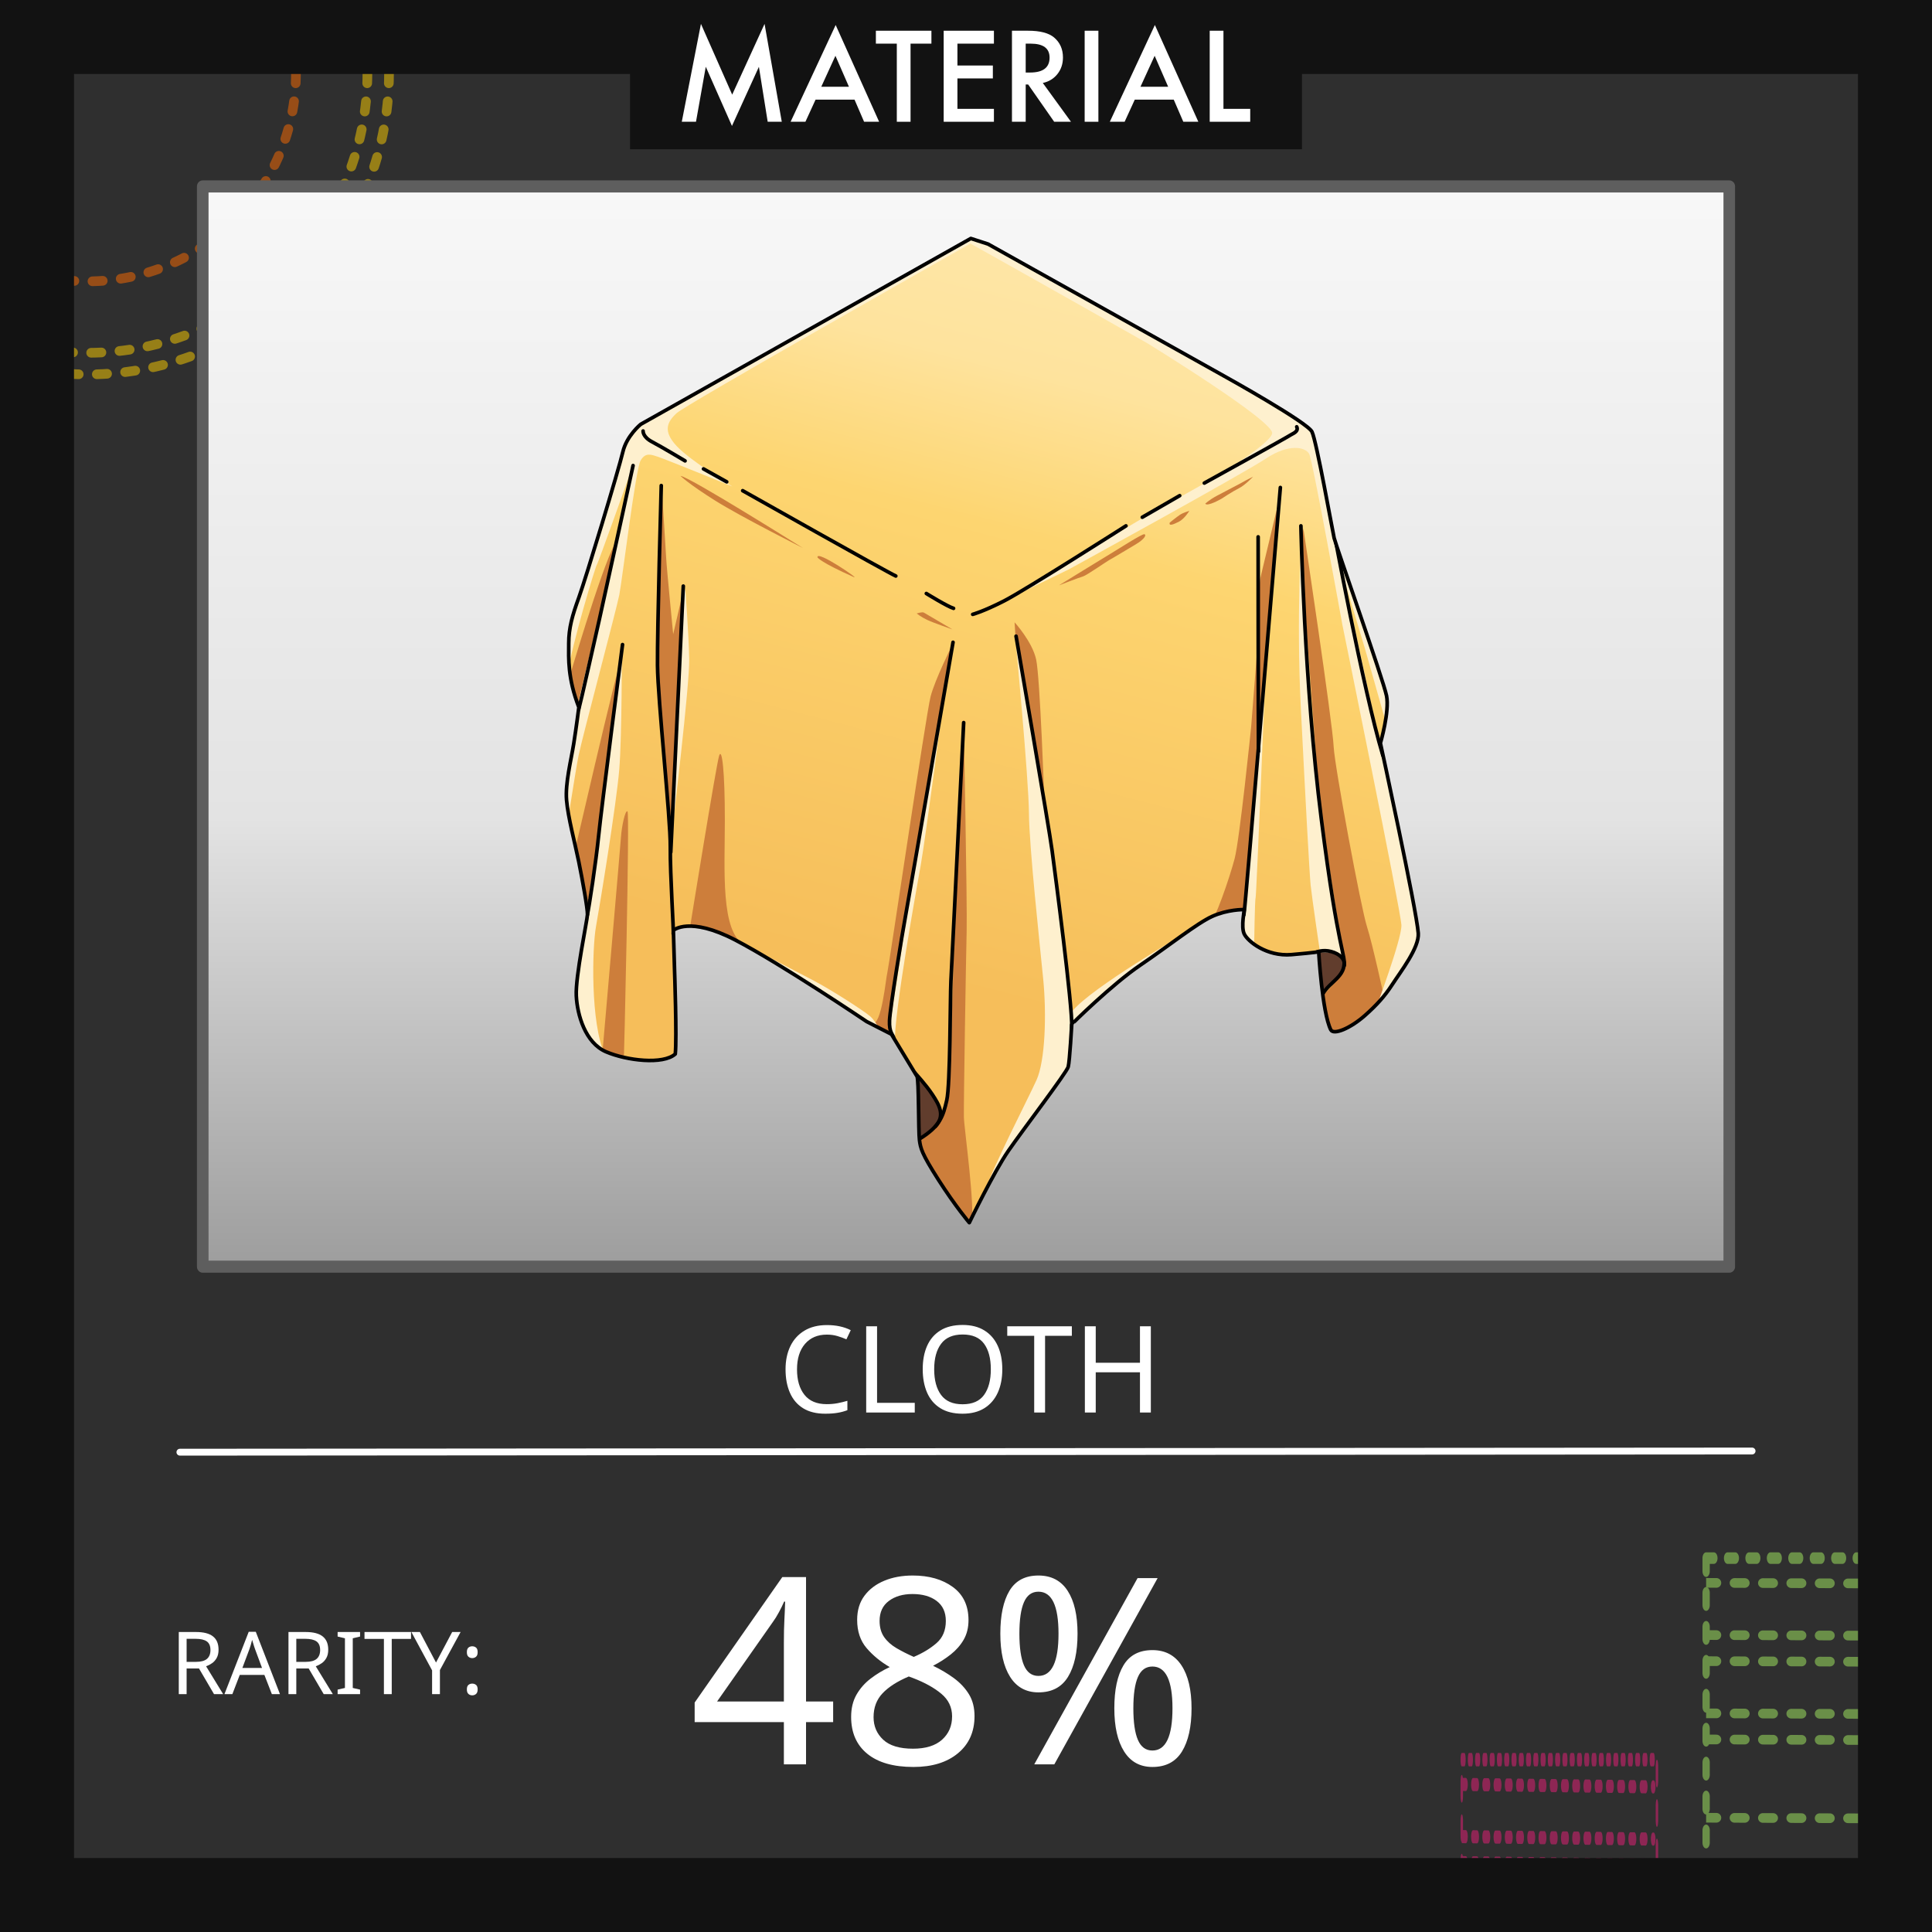
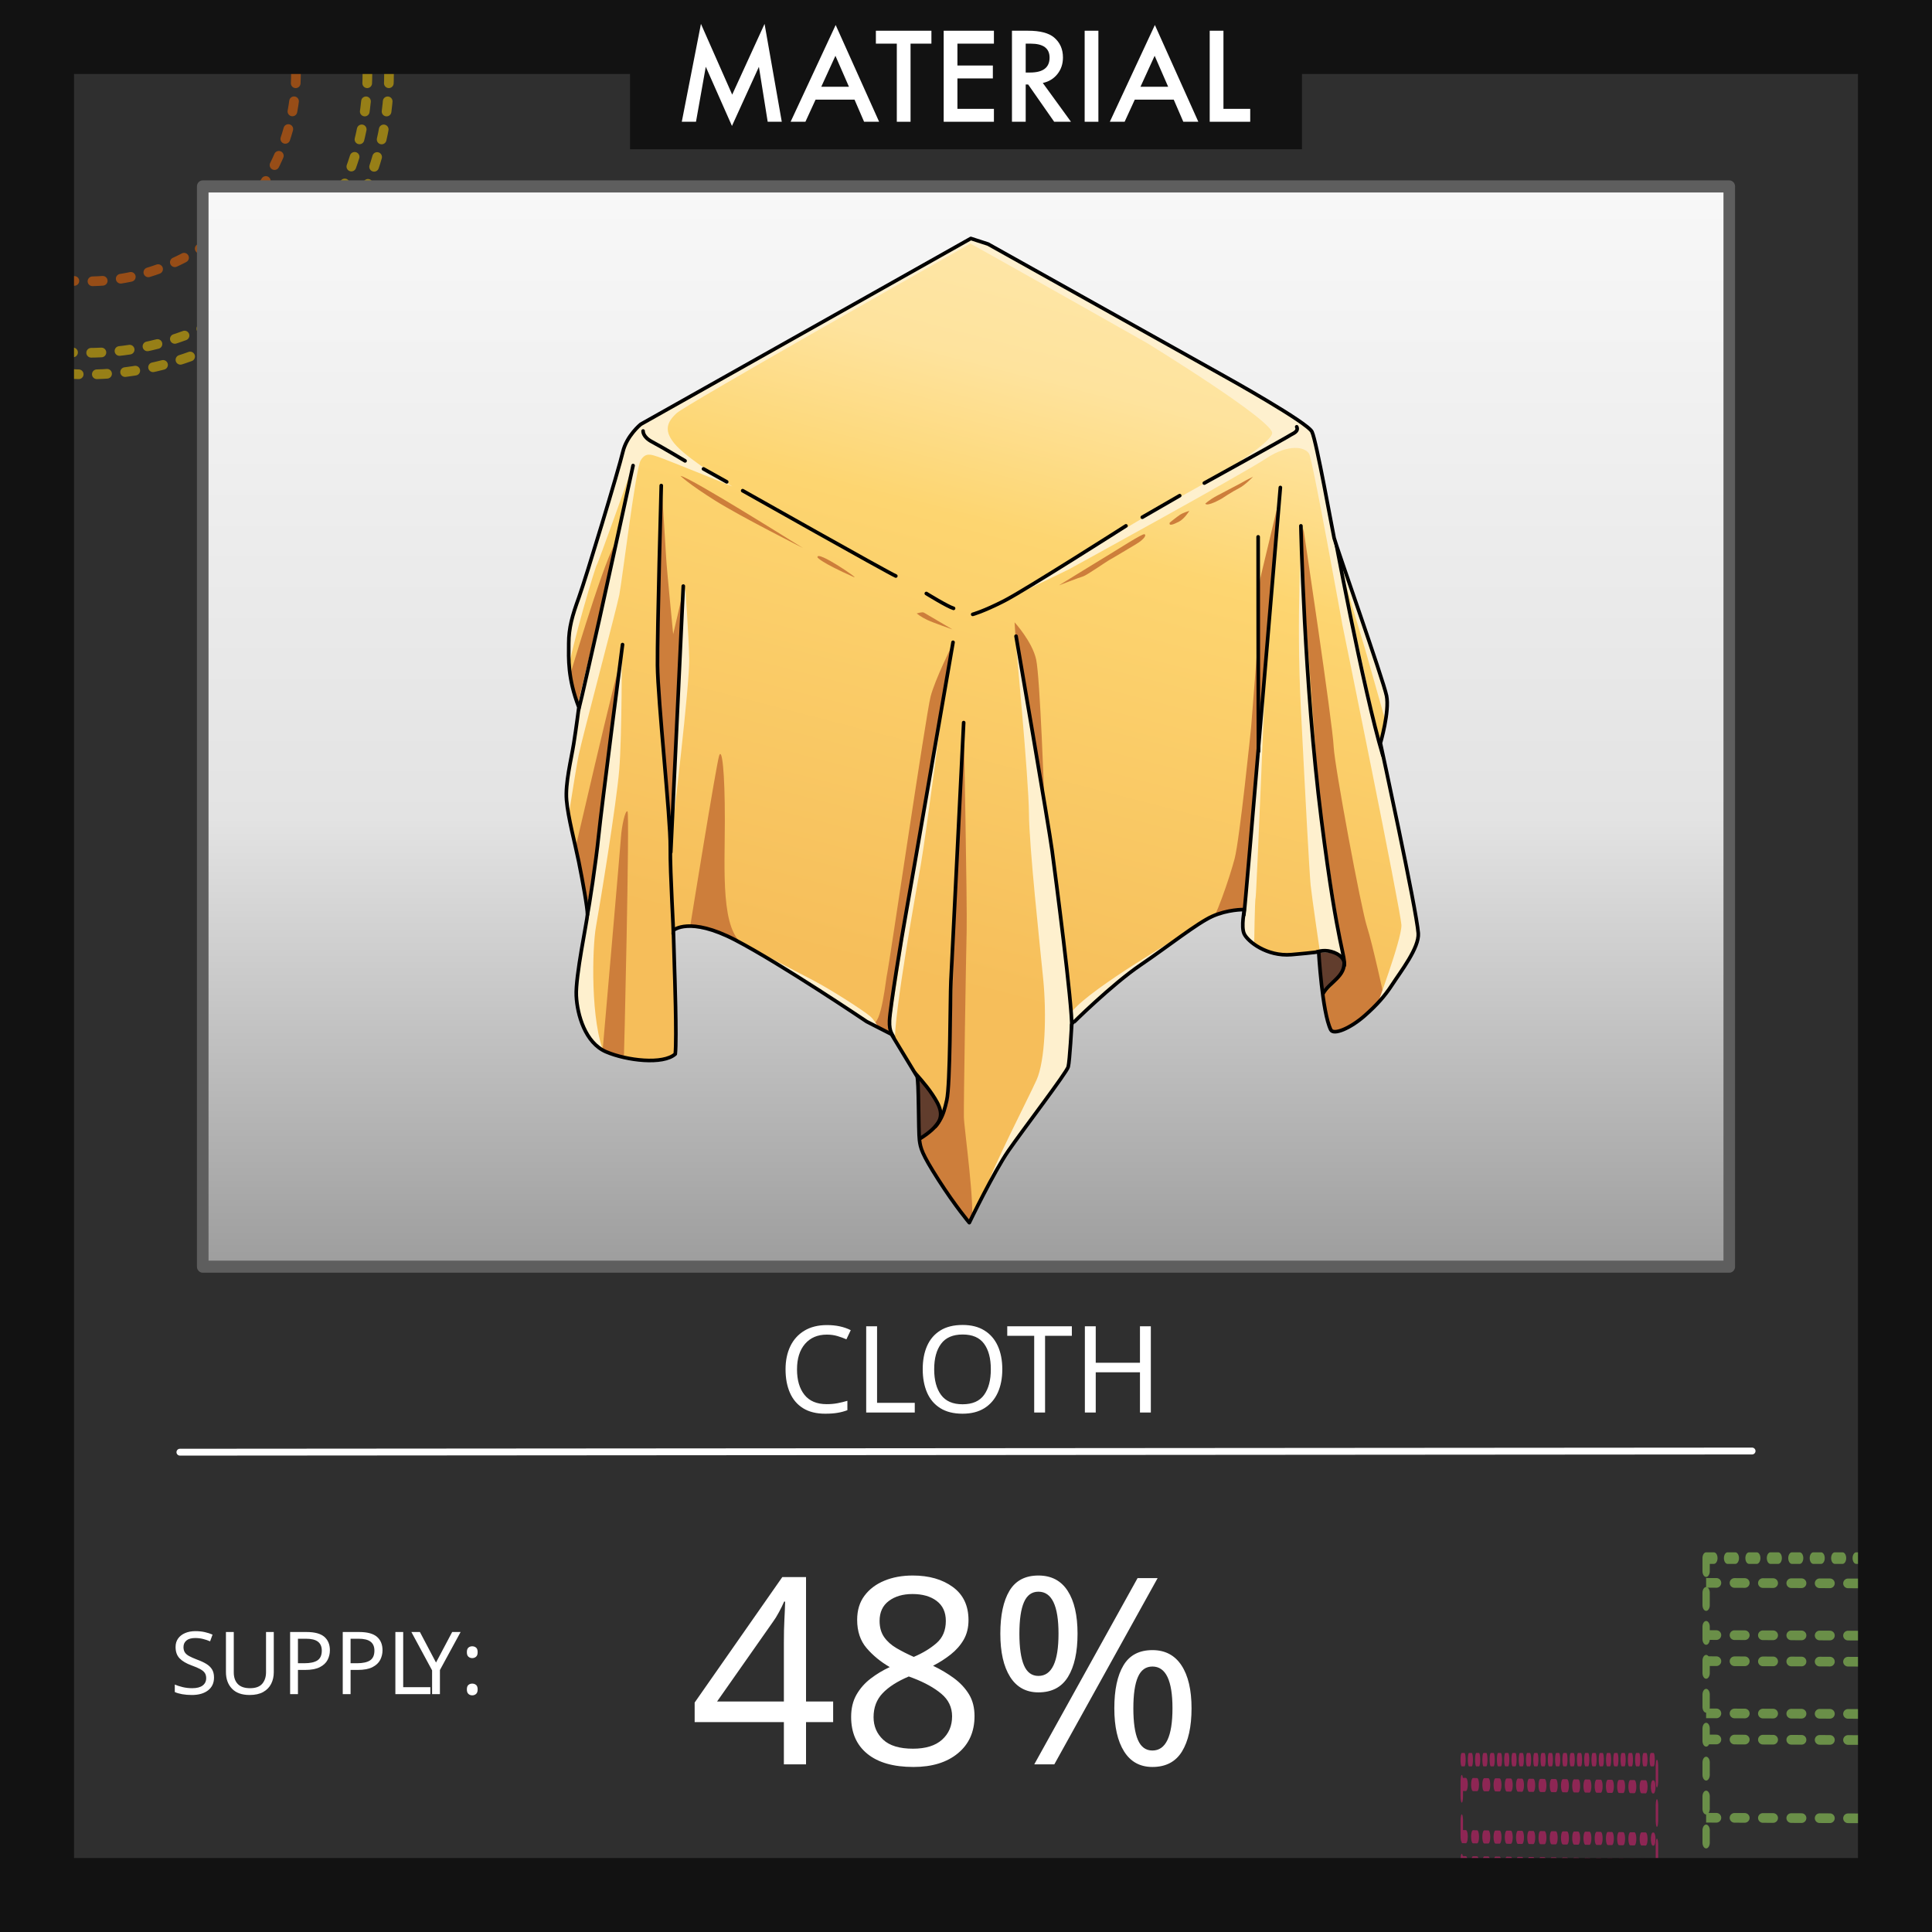
<svg xmlns="http://www.w3.org/2000/svg" width="800px" height="800px" viewBox="0 0 800 800" version="1.1" style="fill-rule:evenodd;clip-rule:evenodd;stroke-linecap:round;stroke-linejoin:round;stroke-miterlimit:1.5;">
  <g id="materials-card">
    <rect id="bg" x="-48.418" y="-9.957" width="931.967" height="871.066" style="fill:rgb(47,47,47);" />
    <g id="rectangles" transform="matrix(1,0,0,1,49.4291,64.1339)">
      <g opacity="0.5">
        <g transform="matrix(0.660629,0,0,1.04551,351.522,-81.058)">
          <rect x="462.47" y="633.282" width="419.335" height="322.449" style="fill:none;" />
          <clipPath id="_clip1_metal">
            <rect x="462.47" y="633.282" width="419.335" height="322.449" />
          </clipPath>
          <g clip-path="url(#_clip1_metal)">
            <g transform="matrix(1.51371,0,0,0.956468,-452.99,37.369)">
              <path d="M604.78,633.282L877.032,634.306" style="fill:none;stroke:rgb(166,240,98);stroke-width:4px;stroke-dasharray:4.25,7.5,0,0;" />
            </g>
            <g transform="matrix(1.51371,0,0,0.956468,-452.99,58.0423)">
              <path d="M604.78,633.282L877.032,634.306" style="fill:none;stroke:rgb(166,240,98);stroke-width:4px;stroke-dasharray:4.25,7.5,0,0;" />
            </g>
            <g transform="matrix(1.51371,0,0,0.956468,-452.99,68.3789)">
              <path d="M604.78,633.282L877.032,634.306" style="fill:none;stroke:rgb(166,240,98);stroke-width:4px;stroke-dasharray:4.25,7.5,0,0;" />
            </g>
            <g transform="matrix(1.51371,0,0,0.956468,-452.99,89.0522)">
              <path d="M604.78,633.282L877.032,634.306" style="fill:none;stroke:rgb(166,240,98);stroke-width:4px;stroke-dasharray:4.25,7.5,0,0;" />
            </g>
            <g transform="matrix(1.51371,0,0,0.956468,-452.99,99.3888)">
              <path d="M604.78,633.282L877.032,634.306" style="fill:none;stroke:rgb(166,240,98);stroke-width:4px;stroke-dasharray:4.25,7.5,0,0;" />
            </g>
            <g transform="matrix(1.51371,0,0,0.956468,-452.99,130.399)">
              <path d="M604.78,633.282L877.032,634.306" style="fill:none;stroke:rgb(166,240,98);stroke-width:4px;stroke-dasharray:4.25,7.5,0,0;" />
            </g>
            <g transform="matrix(1.51371,0,0,0.956468,-452.99,151.072)">
              <path d="M604.78,633.282L877.032,634.306" style="fill:none;stroke:rgb(166,240,98);stroke-width:4px;stroke-dasharray:4.25,7.5,0,0;" />
            </g>
            <g transform="matrix(1.51371,0,0,0.956468,-452.99,171.745)">
              <path d="M604.78,633.282L877.032,634.306" style="fill:none;stroke:rgb(166,240,98);stroke-width:4px;stroke-dasharray:4.25,7.5,0,0;" />
            </g>
          </g>
          <rect x="462.47" y="633.282" width="419.335" height="322.449" style="fill:none;stroke:rgb(166,240,98);stroke-width:4.57px;stroke-dasharray:4.86,8.58,0,0;" />
        </g>
        <g transform="matrix(0.192707,0,0,1.04551,466.744,2.40586)">
          <rect x="462.47" y="633.282" width="419.335" height="322.449" style="fill:none;" />
          <clipPath id="_clip2_metal">
            <rect x="462.47" y="633.282" width="419.335" height="322.449" />
          </clipPath>
          <g clip-path="url(#_clip2_metal)">
            <g transform="matrix(1.51371,0,0,0.956468,-452.99,37.369)">
              <path d="M604.78,633.282L877.032,634.306" style="fill:none;stroke:rgb(237,30,121);stroke-width:5.43px;stroke-dasharray:5.77,10.18,0,0;" />
            </g>
            <g transform="matrix(1.51371,0,0,0.956468,-452.99,58.0423)">
              <path d="M604.78,633.282L877.032,634.306" style="fill:none;stroke:rgb(237,30,121);stroke-width:5.43px;stroke-dasharray:5.77,10.18,0,0;" />
            </g>
            <g transform="matrix(1.51371,0,0,0.956468,-452.99,68.3789)">
              <path d="M604.78,633.282L877.032,634.306" style="fill:none;stroke:rgb(237,30,121);stroke-width:5.43px;stroke-dasharray:5.77,10.18,0,0;" />
            </g>
            <g transform="matrix(1.51371,0,0,0.956468,-452.99,89.0522)">
              <path d="M604.78,633.282L877.032,634.306" style="fill:none;stroke:rgb(237,30,121);stroke-width:5.43px;stroke-dasharray:5.77,10.18,0,0;" />
            </g>
          </g>
          <rect x="462.47" y="633.282" width="419.335" height="322.449" style="fill:none;stroke:rgb(237,30,121);stroke-width:5.32px;stroke-dasharray:5.65,9.98,0,0;" />
        </g>
      </g>
    </g>
    <g id="circles" opacity="0.5">
      <g transform="matrix(1,0,0,1,-118.853,-94.5905)">
        <circle cx="155.124" cy="124.814" r="124.814" style="fill:none;stroke:rgb(255,207,0);stroke-width:4px;stroke-dasharray:4.25,7.5,0,0;" />
      </g>
      <g transform="matrix(0.928318,0,0,0.928318,-107.734,-85.6437)">
        <circle cx="155.124" cy="124.814" r="124.814" style="fill:none;stroke:rgb(255,207,0);stroke-width:4.31px;stroke-dasharray:4.58,8.08,0,0;" />
      </g>
      <g transform="matrix(0.691272,0,0,0.691272,-70.9623,-56.0571)">
        <circle cx="155.124" cy="124.814" r="124.814" style="fill:none;stroke:rgb(255,108,0);stroke-width:5.79px;stroke-dasharray:6.15,10.85,0,0;" />
      </g>
    </g>
    <g transform="matrix(0.911866,0,0,0.911866,121.585,329.506)">
      <text x="179.62px" y="439.84px" style="font-family:'Futura-Medium', 'Futura', sans-serif;font-weight:500;font-size:118.438px;fill:white;"> 48%</text>
    </g>
    <g transform="matrix(0.720342,0,0,0.720342,14.7358,384.665)">
-       <text x="77.471px" y="439.84px" style="font-family:'Futura-Medium', 'Futura', sans-serif;font-weight:500;font-size:50px;fill:white;">RARIT<tspan x="216.021px 244.415px " y="439.84px 439.84px ">Y:</tspan>
+       <text x="77.471px" y="439.84px" style="font-family:'Futura-Medium', 'Futura', sans-serif;font-weight:500;font-size:50px;fill:white;">SUPPL<tspan x="216.021px 244.415px " y="439.84px 439.84px ">Y:</tspan>
      </text>
    </g>
    <g transform="matrix(1,0,0,1,-7.69409,0)">
      <path d="M82.194,602.738L733.196,602.258C733.979,602.258 734.615,601.621 734.614,600.838C734.614,600.055 733.977,599.42 733.194,599.42L82.192,599.9C81.409,599.901 80.773,600.537 80.774,601.321C80.775,602.104 81.411,602.739 82.194,602.738Z" style="fill:white;" />
    </g>
    <g transform="matrix(1,0,0,1,120.441,145.046)">
      <text x="201.79px" y="439.84px" style="font-family:'Futura-Medium', 'Futura', sans-serif;font-weight:500;font-size:50px;fill:white;">CLOTH</text>
    </g>
    <path id="border" d="M800,801.235L800,-4.106L-0,-4.106L0,801.235L800,801.235ZM260.875,30.644L30.644,30.644C30.644,30.644 30.644,769.356 30.644,769.356C30.644,769.356 769.356,769.356 769.356,769.356L769.356,30.644L539.125,30.644L539.125,61.806L260.875,61.806L260.875,30.644Z" style="fill:rgb(18,18,18);" />
    <g id="guide" transform="matrix(1,0,0,1.04284,1.75676,-22.4672)">
      <rect x="82.193" y="95.569" width="632.101" height="428.927" style="fill:url(#_Linear3_card);stroke:rgb(94,94,94);stroke-width:4.8px;" />
    </g>
    <g id="cloth" transform="scale(0.6) translate(270,100)">
      <path d="M400,64.574L172.196,192.811C172.196,192.811 162.421,200.702 159.803,212.045C157.186,223.387 134.24,299.275 129.558,312.167C124.876,325.06 122.541,333.248 122.502,344.021C122.463,354.794 121.674,367.728 129.483,388.132C129.483,388.132 127.767,401.861 125.95,413.223C124.134,424.586 120.018,440.438 120.995,452.214C121.973,463.989 126.81,481.867 129.428,494.743C132.045,507.618 135.563,527.074 135.423,531.159C135.283,535.243 127.067,573.813 127.715,587.162C128.363,600.511 133.976,619.744 148.238,625.864C162.499,631.985 187.725,634.92 196.032,627.393C197.173,616.166 195.524,569.496 195.524,569.496L194.724,542.042C194.724,542.042 205.701,532.179 237.491,548.744C269.281,565.31 328.13,605.026 328.13,605.026L345.221,613.766C345.221,613.766 361.507,640.725 362.845,642.838C364.183,644.95 363.779,681.205 364.552,686.825C365.324,692.445 365.92,695.857 377.659,714.227C389.399,732.598 398.952,743.807 398.952,743.807C398.952,743.807 415.881,708.758 425.925,694.209C435.968,679.66 466.195,640.19 467.217,636.223C468.239,632.256 469.621,607.21 469.644,606.948C469.667,606.686 497.686,579.142 517.013,566.035C536.34,552.929 556.161,537.096 566.673,532.376C577.185,527.656 588.085,527.661 588.547,527.779C589.009,527.898 586.295,539.35 588.646,544.471C590.998,549.592 604.134,560.28 621.304,558.816C638.473,557.352 640.062,556.808 640.062,556.808C640.062,556.808 642.427,598.558 648.399,610.659C650.343,614.598 662.053,609.583 671.879,600.905C679.859,593.857 685.534,587.636 690.676,579.719C696.829,570.245 709.507,554.037 708.794,544.066C707.618,527.635 682.661,412.872 682.661,412.872C682.661,412.872 689.079,391.008 686.891,380.162C684.702,369.315 651.842,276.154 650.735,271.324C649.627,266.494 638.583,204.45 635.434,197.976C632.284,191.503 576.319,160.376 576.319,160.376L411.905,68.435L400,64.574Z" style="fill:url(#_Linear4_cloth);" />
      <clipPath id="_clip5">
        <path d="M400,64.574L172.196,192.811C172.196,192.811 162.421,200.702 159.803,212.045C157.186,223.387 134.24,299.275 129.558,312.167C124.876,325.06 122.541,333.248 122.502,344.021C122.463,354.794 121.674,367.728 129.483,388.132C129.483,388.132 127.767,401.861 125.95,413.223C124.134,424.586 120.018,440.438 120.995,452.214C121.973,463.989 126.81,481.867 129.428,494.743C132.045,507.618 135.563,527.074 135.423,531.159C135.283,535.243 127.067,573.813 127.715,587.162C128.363,600.511 133.976,619.744 148.238,625.864C162.499,631.985 187.725,634.92 196.032,627.393C197.173,616.166 195.524,569.496 195.524,569.496L194.724,542.042C194.724,542.042 205.701,532.179 237.491,548.744C269.281,565.31 328.13,605.026 328.13,605.026L345.221,613.766C345.221,613.766 361.507,640.725 362.845,642.838C364.183,644.95 363.779,681.205 364.552,686.825C365.324,692.445 365.92,695.857 377.659,714.227C389.399,732.598 398.952,743.807 398.952,743.807C398.952,743.807 415.881,708.758 425.925,694.209C435.968,679.66 466.195,640.19 467.217,636.223C468.239,632.256 469.621,607.21 469.644,606.948C469.667,606.686 497.686,579.142 517.013,566.035C536.34,552.929 556.161,537.096 566.673,532.376C577.185,527.656 588.085,527.661 588.547,527.779C589.009,527.898 586.295,539.35 588.646,544.471C590.998,549.592 604.134,560.28 621.304,558.816C638.473,557.352 640.062,556.808 640.062,556.808C640.062,556.808 642.427,598.558 648.399,610.659C650.343,614.598 662.053,609.583 671.879,600.905C679.859,593.857 685.534,587.636 690.676,579.719C696.829,570.245 709.507,554.037 708.794,544.066C707.618,527.635 682.661,412.872 682.661,412.872C682.661,412.872 689.079,391.008 686.891,380.162C684.702,369.315 651.842,276.154 650.735,271.324C649.627,266.494 638.583,204.45 635.434,197.976C632.284,191.503 576.319,160.376 576.319,160.376L411.905,68.435L400,64.574Z" />
      </clipPath>
      <g clip-path="url(#_clip5)">
        <path d="M121.113,373.732C121.113,373.732 145.07,291.566 154.382,275.349C150.812,295.203 127.799,390.573 127.799,390.573L121.113,373.732ZM124.173,498.19C124.173,498.19 156.618,356.915 158.739,355.161C160.859,353.406 138.682,508.691 137.949,513.376C137.216,518.061 131.277,535.043 131.277,535.043L124.173,498.19ZM145.789,626.047C145.789,626.047 158.143,484.096 158.575,477.465C159.007,470.834 161.369,458.97 163.041,459.919C164.712,460.868 160.651,633.312 160.435,634.749C160.219,636.186 145.789,626.047 145.789,626.047ZM186.616,235.404C186.616,235.404 189.351,277.398 189.723,284.767C190.095,292.135 194.583,337.713 194.583,337.713L201.225,309.022L196.801,413.809L192.68,472.539C192.68,472.539 182.686,363.716 183.598,357.244C184.509,350.771 186.616,235.404 186.616,235.404ZM206.418,538.632C206.418,538.632 224.384,427.223 226.306,421.489C228.228,415.755 230.268,431.819 230.24,466.281C230.213,500.743 227.161,542.889 243.817,552.296C260.474,561.704 212.316,549.118 212.316,549.118L206.418,538.632ZM387.237,344.998C387.237,344.998 375.302,368.823 372.223,380.713C369.145,392.602 343.256,568.464 342.318,571.587C341.381,574.709 338.479,608.05 331.96,606.317C325.44,604.585 338.532,618.11 338.532,618.11L346.208,615.715C346.208,615.715 342.802,594.11 350.528,558.774C358.253,523.438 387.237,344.998 387.237,344.998ZM395.136,400.793C395.136,400.793 397.57,524.575 397.121,542.339C396.672,560.102 394.994,662.844 395.21,671.022C395.425,679.2 403.261,733.919 400.333,744.617C397.405,755.316 367.007,711.213 367.007,711.213L364.074,686.929C364.074,686.929 379.479,672.005 380.018,671.286C380.557,670.566 383.419,660.249 384.761,647.23C386.103,634.211 389.294,524.304 389.294,524.304L395.136,400.793ZM430.958,341.613L430.191,329.467C430.191,329.467 442.373,342.738 445.08,355.141C447.788,367.545 450.752,452.542 450.752,452.542L430.958,341.613ZM613.157,243.197C613.157,243.197 601.219,293.167 599.777,299.019C598.336,304.871 597.601,348.631 597.601,348.631L593.445,401.77C593.445,401.77 585.597,479.072 582.031,492.67C578.466,506.267 568.572,534.873 563.752,540.272C558.932,545.671 588.181,528.558 588.181,528.558L601.772,383.466L613.157,243.197ZM629.485,264.604C629.485,264.604 649.672,398.849 650.429,415.574C651.008,428.37 669.257,526.802 673.415,539.598C677.156,551.113 685.467,589.349 685.467,589.349L649.463,622.142L642.149,587.685C642.149,587.685 656.844,574.445 657.227,565.783C657.61,557.122 639.37,452.424 639.565,444.489C639.76,436.553 627.599,282.432 627.786,279.843C627.973,277.254 629.485,264.604 629.485,264.604ZM199.609,228.408C199.609,228.408 205.076,233.87 223.439,245.402C241.802,256.934 284.363,278.249 284.202,278.237C284.04,278.226 206.673,229.474 199.609,228.408ZM294.191,284.697C294.191,284.697 296.042,287.988 319.267,298.255C324.237,300.452 293.047,279.032 294.191,284.697ZM362.646,323.384C362.646,323.384 365.555,325.756 369.836,327.79C374.118,329.824 387.326,334.371 387.326,334.371C387.326,334.371 368.747,323.434 367.589,322.776C366.431,322.118 362.646,323.384 362.646,323.384ZM460.829,303.957C460.829,303.957 492.386,284.518 496.871,281.855C501.355,279.193 518.117,268.371 519.722,268.681C521.328,268.991 520.182,271.909 513.786,275.695C507.39,279.48 496.336,286.171 495.541,286.489C494.745,286.808 479.794,297.181 477.427,297.814C475.06,298.447 460.829,303.957 460.829,303.957ZM537.249,260.688C537.249,260.688 542.041,256.786 544.329,255.273C546.618,253.76 550.817,252.565 550.817,252.565C550.817,252.565 547.465,258.052 543.664,260.001C539.864,261.95 536.502,263.306 537.249,260.688ZM561.796,247.59C561.796,247.59 564.505,245.012 569.427,242.345C574.35,239.678 586.748,233.347 588.092,232.489C589.437,231.631 594.753,229.018 594.753,229.018C594.753,229.018 589.271,234.873 584.972,236.988C580.672,239.103 573.099,244.137 573.099,244.137C573.099,244.137 563.181,249.898 561.796,247.59Z" style="fill:rgb(205,126,59);" />
        <path d="M362.374,641.761C362.374,641.761 372.639,652.325 375.448,658.889C378.258,665.453 383.077,670.839 376.701,676.155C370.326,681.47 364.212,686.461 364.212,686.461L362.374,641.761ZM640.519,556.789C640.519,556.789 652.225,556.607 655.289,560.398C658.353,564.189 659.086,567.622 657.113,570.572C655.141,573.521 643.191,585.186 643.191,585.186L640.519,556.789Z" style="fill:rgb(97,61,45);" />
        <path d="M430.833,341.039C430.833,341.039 439.958,437.849 440.111,461.152C440.263,484.454 447.595,551.617 449.969,575.878C452.342,600.139 451.346,632.051 445.34,645.364C439.334,658.678 414.879,705.747 409.916,721.935C404.954,738.124 481.828,643.085 481.828,643.085L546.497,544.997C546.497,544.997 483.66,581.439 470.324,597.525C468.868,585.683 462.907,537.075 456.897,494.888C451.973,460.321 446.679,430.06 446.641,427.916C446.558,423.153 430.833,341.039 430.833,341.039ZM159.135,347.401C159.135,347.401 159.284,407.658 157.349,431.234C155.413,454.811 143.98,524.707 141.319,539.382C138.658,554.057 137.363,606.097 147.462,627.982C157.562,649.866 121.009,612.703 121.009,612.703L132.093,545.606C142.507,484.363 150.669,417.242 159.135,347.401ZM380.807,385.871C380.807,385.871 368.823,477.994 365.388,497.232C361.953,516.469 347.075,599.091 347.577,619.269C348.079,639.447 343.529,611.502 343.529,611.502L364.486,475.893L380.807,385.871ZM243.201,551.487C243.201,551.487 279.038,570.173 291.708,576.834C304.378,583.495 325.771,597.357 330.289,601.18C334.807,605.003 338.528,613.399 338.528,613.399L243.201,551.487ZM403.888,61.661C404.224,61.799 404.577,61.961 404.946,62.15C413.178,66.347 635.287,189.637 635.287,189.637L651.692,223.225L700.804,363.422L688.51,405.924L672.076,347.913L657.611,299.769L691.058,454.092C691.058,454.092 714.732,544.565 713.086,558.811C711.439,573.056 679.144,597.014 679.144,597.014C679.144,597.014 697.496,548.107 697.157,538.497C696.819,528.888 656.461,331.447 656.347,330.83C656.232,330.212 636.022,217.827 633.503,213.23C630.983,208.632 619.708,205.791 603.691,216.448C587.673,227.105 467.708,292.894 467.708,292.894L421.821,315.23L520.537,256.399L563.735,232.183C563.735,232.183 605.934,207.425 607.955,199.199C609.977,190.972 522.626,137.448 522.092,137.025C521.607,136.64 418.834,78.697 399.76,68.115C371.16,84.292 203.223,179.378 196.981,185.113C190.157,191.384 187.511,197.685 196.981,207.835C206.451,217.984 235.455,235.718 235.455,235.718C235.455,235.718 188.936,216.805 184.143,215.247C179.35,213.689 175.489,212.023 172.088,217.817C168.687,223.611 159.418,300.15 157.411,310.448C155.404,320.745 131.664,409.565 129.309,421.333C126.953,433.1 121.43,469.753 121.43,469.753C121.43,469.753 119.391,451.934 121.43,430.614C123.469,409.293 129.309,383.999 129.309,383.999L150.682,294.806L165.007,226.295C165.007,226.295 142.615,289.207 141.896,289.734C141.178,290.261 124.907,343.517 121.43,366.389C117.953,389.261 121.43,306.138 121.43,306.138L150.682,205.458L172.088,170.741L307.954,92.299L403.888,54.674L403.888,61.661ZM628.273,268.903C628.273,268.903 624.491,324.116 627.748,388.589C631.006,453.061 633.712,503.183 634.523,510.98C635.334,518.776 640.986,557.351 640.986,557.351C640.986,557.351 655.704,556.453 656.931,562.208C658.157,567.963 639.324,449.539 638.017,435.169C629.426,340.742 628.273,268.903 628.273,268.903ZM603.766,353.493C603.766,353.493 597.079,519.071 596.532,519.71C595.984,520.35 595.547,551.817 595.547,551.817C595.547,551.817 585.987,547.354 587.247,537.196C588.508,527.039 603.766,353.493 603.766,353.493ZM202.909,306.007C202.909,306.007 205.281,337.039 205.641,354.757C206,372.476 194.187,470.583 194.187,470.583L200.465,321.709L202.909,306.007Z" style="fill:rgb(254,240,206);" />
        <g id="lines">
          <path d="M166.9,221.294C166.9,221.294 147.05,312.436 143.663,327.358C140.275,342.28 130.893,384.189 129.319,389.819M159.63,344.841C159.63,344.841 145.046,457.826 143.168,476.42C141.291,495.015 136.459,526.616 135.319,531.473M186.354,235.095C186.354,235.095 183.551,335.338 183.757,359.128C183.962,382.919 192.76,464.599 192.594,484.379C192.429,504.159 195.104,543.93 194.613,544.194M201.559,304.477C201.559,304.477 193.447,478.378 192.913,488.167" style="fill:none;stroke:black;stroke-width:2.5px;" />
          <path d="M387.715,343.267C387.715,343.267 357.529,518.126 354.986,531.823C352.443,545.519 344.232,595.779 343.891,604.315C343.55,612.85 346.227,613.56 346.846,616.527" style="fill:none;stroke:black;stroke-width:2.5px;" />
          <path d="M395.063,398.691C395.063,398.691 386.838,564.743 386.263,577.032C385.687,589.322 385.842,648.695 383.381,659.356C380.92,670.018 378.901,677.232 364.759,685.882" style="fill:none;stroke:black;stroke-width:2.5px;" />
          <path d="M431.215,339.053C431.215,339.053 454.011,471.236 456.111,487.207C458.211,503.178 470.254,594.216 469.68,609.475" style="fill:none;stroke:black;stroke-width:2.5px;" />
          <path d="M613.614,236.433C613.614,236.433 589.065,530.334 588.495,531.329" style="fill:none;stroke:black;stroke-width:2.5px;" />
          <path d="M598.284,270.504C598.284,270.504 598.357,402.408 598.517,418.55" style="fill:none;stroke:black;stroke-width:2.5px;" />
          <path d="M627.796,262.91C627.796,262.91 630.011,371.253 641.87,465.121C653.73,558.989 658.95,558.478 657.415,567.121C655.88,575.763 644.383,579.795 641.745,588.746" style="fill:none;stroke:black;stroke-width:2.5px;" />
          <path d="M649.723,262.453C649.723,262.453 670.635,375.783 684.373,421.413M173.823,197.452C173.823,197.452 173.45,201.474 179.952,204.884C186.454,208.294 202.787,218.068 202.787,218.068" style="fill:none;stroke:black;stroke-width:2.5px;" />
          <path d="M361.381,640.419C361.381,640.419 368.911,648.481 373.471,655.401C378.424,662.919 382.379,669.942 375.478,677.455" style="fill:none;stroke:black;stroke-width:2.5px;" />
          <path d="M638.503,557.141C638.503,557.141 642.919,555.107 648.752,556.714C654.585,558.321 658.415,561.967 657.718,566.328" style="fill:none;stroke:black;stroke-width:2.5px;" />
          <path d="M215.501,223.597L231.523,232.534" style="fill:none;stroke:black;stroke-width:2.5px;" />
          <path d="M242.547,238.634C242.547,238.634 341.804,294.638 348.222,297.519" style="fill:none;stroke:black;stroke-width:2.5px;" />
          <path d="M369.287,309.591C369.287,309.591 383.822,318.575 388.075,319.833" style="fill:none;stroke:black;stroke-width:2.5px;" />
          <path d="M401.294,323.985C401.294,323.985 408.411,322.113 422.81,314.788C437.209,307.463 507.065,262.918 507.065,262.918" style="fill:none;stroke:black;stroke-width:2.5px;" />
          <path d="M518.341,256.965L544.146,242.069" style="fill:none;stroke:black;stroke-width:2.5px;" />
          <path d="M561.142,233.383C561.142,233.383 619.297,201.288 620.744,200.148C621.629,199.451 626.552,197.941 624.905,194.552" style="fill:none;stroke:black;stroke-width:2.5px;" />
        </g>
      </g>
      <path d="M400,64.574L172.196,192.811C172.196,192.811 162.421,200.702 159.803,212.045C157.186,223.387 134.24,299.275 129.558,312.167C124.876,325.06 122.541,333.248 122.502,344.021C122.463,354.794 121.674,367.728 129.483,388.132C129.483,388.132 127.767,401.861 125.95,413.223C124.134,424.586 120.018,440.438 120.995,452.214C121.973,463.989 126.81,481.867 129.428,494.743C132.045,507.618 135.563,527.074 135.423,531.159C135.283,535.243 127.067,573.813 127.715,587.162C128.363,600.511 133.976,619.744 148.238,625.864C162.499,631.985 187.725,634.92 196.032,627.393C197.173,616.166 195.524,569.496 195.524,569.496L194.724,542.042C194.724,542.042 205.701,532.179 237.491,548.744C269.281,565.31 328.13,605.026 328.13,605.026L345.221,613.766C345.221,613.766 361.507,640.725 362.845,642.838C364.183,644.95 363.779,681.205 364.552,686.825C365.324,692.445 365.92,695.857 377.659,714.227C389.399,732.598 398.952,743.807 398.952,743.807C398.952,743.807 415.881,708.758 425.925,694.209C435.968,679.66 466.195,640.19 467.217,636.223C468.239,632.256 469.621,607.21 469.644,606.948C469.667,606.686 497.686,579.142 517.013,566.035C536.34,552.929 556.161,537.096 566.673,532.376C577.185,527.656 588.085,527.661 588.547,527.779C589.009,527.898 586.295,539.35 588.646,544.471C590.998,549.592 604.134,560.28 621.304,558.816C638.473,557.352 640.062,556.808 640.062,556.808C640.062,556.808 642.427,598.558 648.399,610.659C650.343,614.598 662.053,609.583 671.879,600.905C679.859,593.857 685.534,587.636 690.676,579.719C696.829,570.245 709.507,554.037 708.794,544.066C707.618,527.635 682.661,412.872 682.661,412.872C682.661,412.872 689.079,391.008 686.891,380.162C684.702,369.315 651.842,276.154 650.735,271.324C649.627,266.494 638.583,204.45 635.434,197.976C632.284,191.503 576.319,160.376 576.319,160.376L411.905,68.435L400,64.574Z" style="fill:none;stroke:black;stroke-width:2.5px;" />
    </g>
    <g id="material-text" transform="matrix(1,0,0,1,15.3933,-2.65748)">
      <path d="M266.919,53.076L274.853,12.549L287.793,41.846L301.196,12.549L308.325,53.076L302.49,53.076L298.852,30.322L287.695,54.81L276.855,30.298L272.803,53.076L266.919,53.076Z" style="fill:white;fill-rule:nonzero;" />
      <path d="M338.452,43.921L322.314,43.921L318.115,53.076L311.987,53.076L330.639,13.013L348.633,53.076L342.407,53.076L338.452,43.921ZM336.133,38.574L330.542,25.757L324.682,38.574L336.133,38.574Z" style="fill:white;fill-rule:nonzero;" />
      <path d="M361.645,20.727L361.645,53.076L355.957,53.076L355.957,20.727L347.29,20.727L347.29,15.381L370.288,15.381L370.288,20.727L361.645,20.727Z" style="fill:white;fill-rule:nonzero;" />
      <path d="M396.167,20.727L381.054,20.727L381.054,29.785L395.727,29.785L395.727,35.132L381.054,35.132L381.054,47.729L396.167,47.729L396.167,53.076L375.366,53.076L375.366,15.381L396.167,15.381L396.167,20.727Z" style="fill:white;fill-rule:nonzero;" />
      <path d="M416.406,37.012L428.076,53.076L421.118,53.076L410.351,37.646L409.326,37.646L409.326,53.076L403.637,53.076L403.637,15.381L410.303,15.381C415.283,15.381 418.88,16.317 421.094,18.188C423.535,20.272 424.756,23.022 424.756,26.44C424.756,29.11 423.991,31.405 422.461,33.325C420.931,35.246 418.913,36.475 416.406,37.012ZM409.326,32.69L411.133,32.69C416.52,32.69 419.214,30.631 419.214,26.514C419.214,22.656 416.593,20.727 411.352,20.727L409.326,20.727L409.326,32.69Z" style="fill:white;fill-rule:nonzero;" />
      <rect x="433.74" y="15.381" width="5.688" height="37.695" style="fill:white;fill-rule:nonzero;" />
      <path d="M470.63,43.921L454.492,43.921L450.293,53.076L444.165,53.076L462.817,13.013L480.81,53.076L474.585,53.076L470.63,43.921ZM468.31,38.574L462.72,25.757L456.86,38.574L468.31,38.574Z" style="fill:white;fill-rule:nonzero;" />
      <path d="M491.211,15.381L491.211,47.729L502.295,47.729L502.295,53.076L485.522,53.076L485.522,15.381L491.211,15.381Z" style="fill:white;fill-rule:nonzero;" />
    </g>
  </g>
  <defs>
    <linearGradient id="_Linear3_card" x1="0" y1="0" x2="1" y2="0" gradientUnits="userSpaceOnUse" gradientTransform="matrix(3.89688e-14,-610.267,636.408,3.73681e-14,398.243,614.74)">
      <stop offset="0" style="stop-color:rgb(122,122,122);stop-opacity:1" />
      <stop offset="0.44" style="stop-color:rgb(227,227,227);stop-opacity:1" />
      <stop offset="1" style="stop-color:white;stop-opacity:1" />
    </linearGradient>
    <linearGradient id="_Linear4_cloth" x1="0" y1="0" x2="1" y2="0" gradientUnits="userSpaceOnUse" gradientTransform="matrix(-138.876,528.684,-528.684,-138.876,539.753,57.9244)">
      <stop offset="0" style="stop-color:rgb(254,231,171);stop-opacity:1" />
      <stop offset="0.22" style="stop-color:rgb(254,227,157);stop-opacity:1" />
      <stop offset="0.42" style="stop-color:rgb(253,213,112);stop-opacity:1" />
      <stop offset="1" style="stop-color:rgb(246,190,90);stop-opacity:1" />
    </linearGradient>
  </defs>
</svg>
